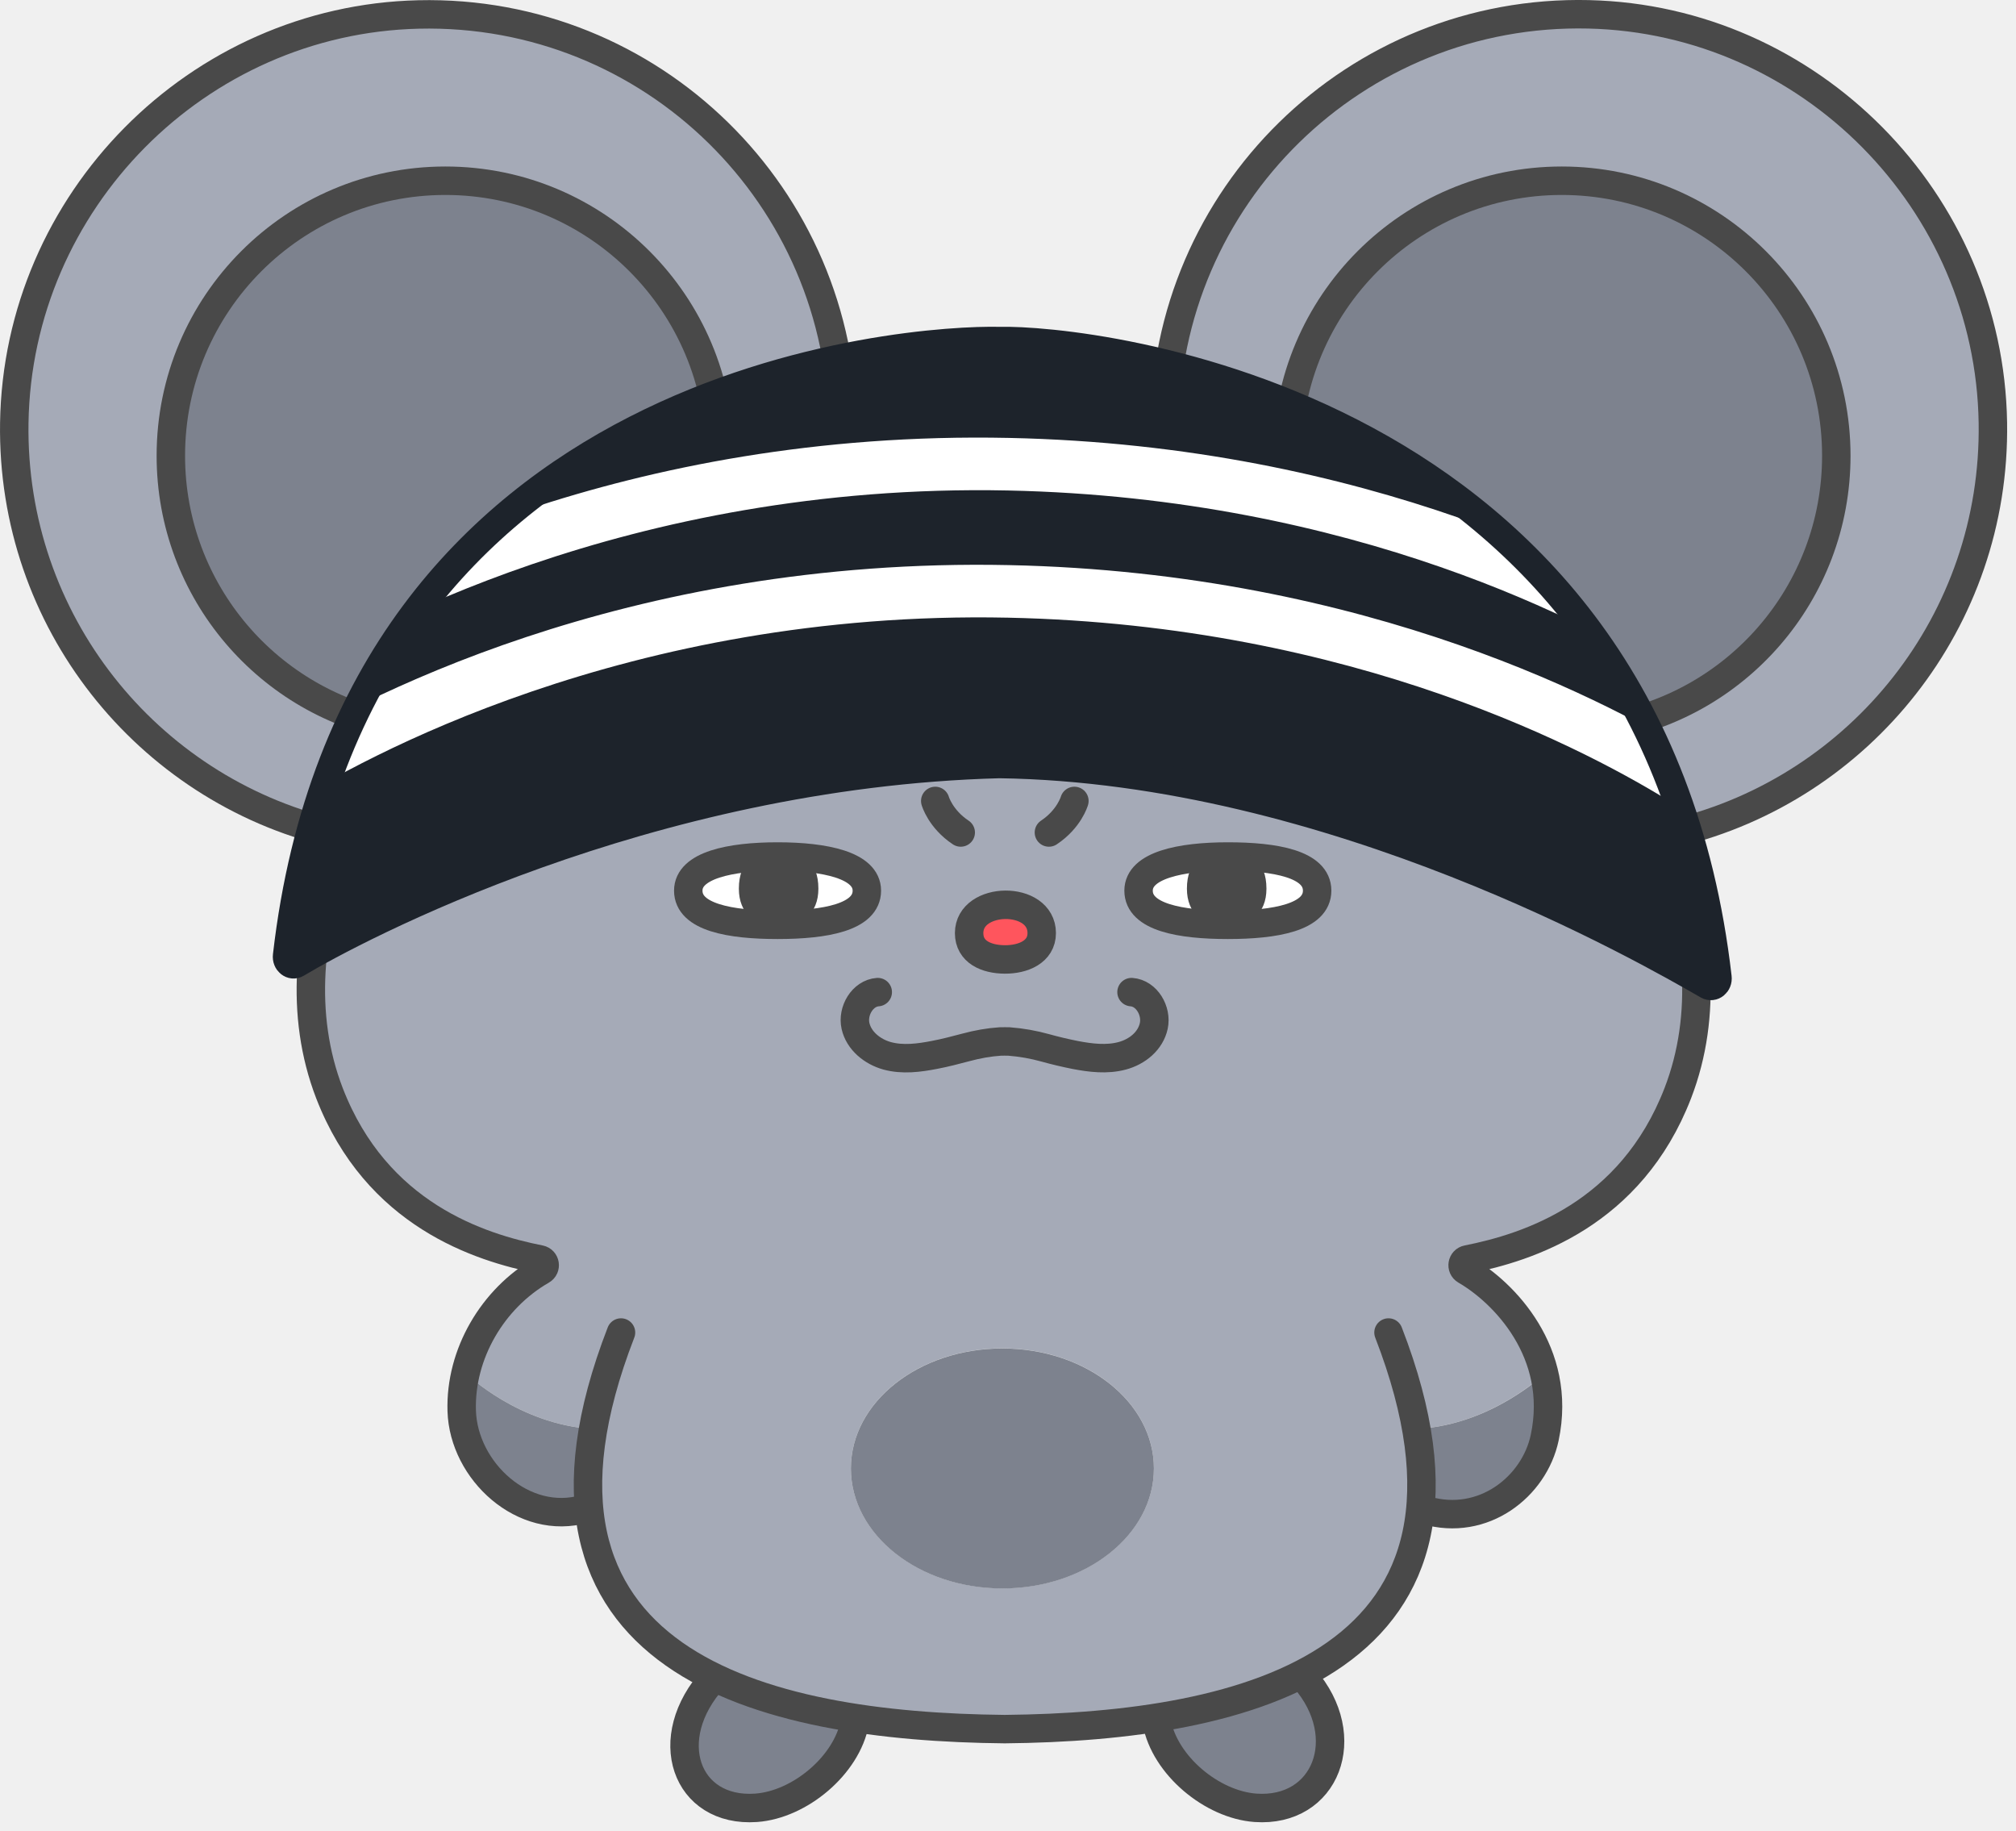
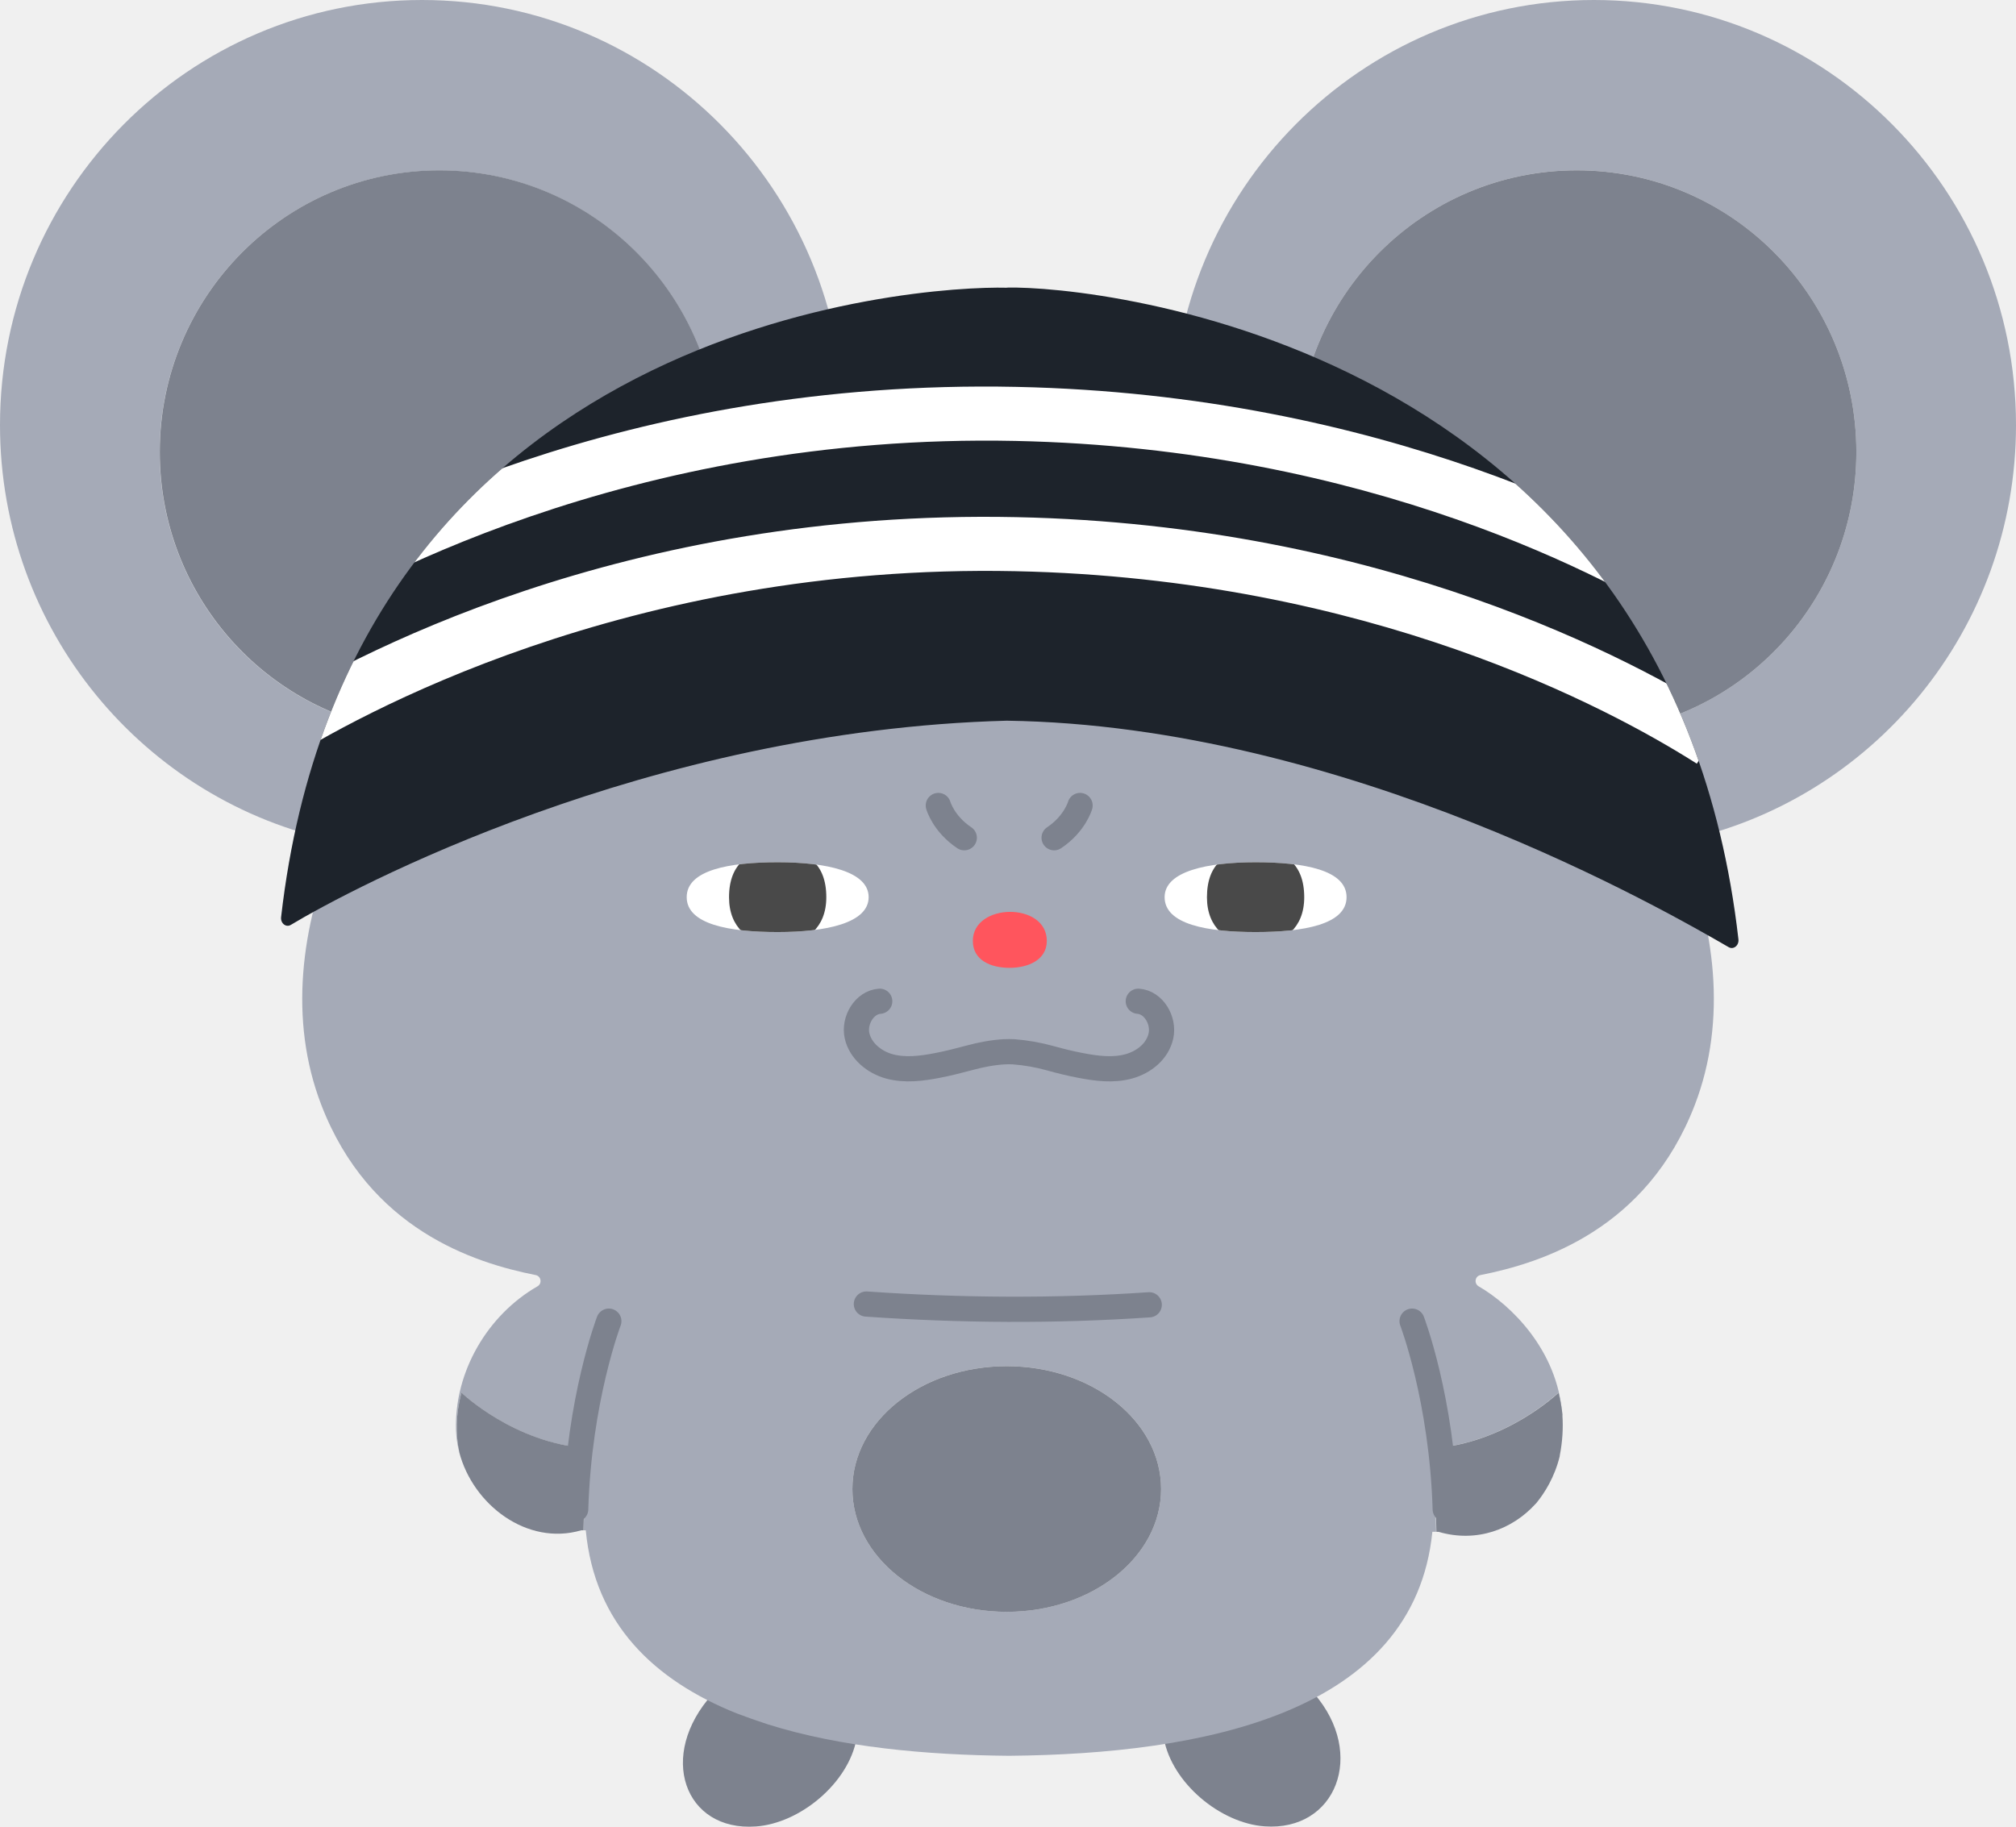
- <svg xmlns="http://www.w3.org/2000/svg" width="163" height="148" viewBox="0 0 163 148" fill="none">
-   <path d="M161.14 34.704C161.14 50.893 149.691 64.403 134.462 67.562C137.272 74.262 138.242 81.671 135.652 88.371C131.853 98.191 123.543 100.84 118.634 101.8C118.204 101.89 118.114 102.46 118.494 102.68C121.044 104.14 124.773 107.72 125.133 112.84C125.073 112.28 124.973 111.7 124.813 111.09C124.813 111.09 120.624 115.11 114.734 115.49C114.734 115.49 115.054 117.719 115.124 122.079H114.824C113.374 136.418 96.606 139.618 81.227 139.768C74.658 139.708 67.848 139.088 62.079 137.278C61.219 136.998 60.399 136.708 59.609 136.408C53.08 133.798 48.34 129.349 47.64 121.959H47.47C47.54 117.689 47.85 115.5 47.85 115.5C41.971 115.12 37.771 111.1 37.771 111.1C37.301 112.89 37.321 114.45 37.591 115.75C37.441 115.19 37.361 114.62 37.341 114.04C37.201 109.44 39.841 104.96 43.81 102.69C44.191 102.47 44.1 101.89 43.67 101.81C38.771 100.85 30.452 98.201 26.652 88.381C24.052 81.671 25.032 74.262 27.842 67.572C12.603 64.412 1.154 50.893 1.154 34.704C1.154 16.175 16.153 1.156 34.641 1.156C53.13 1.156 68.138 16.175 68.138 34.704C68.138 36.484 67.998 38.234 67.738 39.934L67.208 40.304C71.778 39.664 76.438 39.434 81.157 39.524C85.897 39.624 90.666 39.864 95.366 40.494L94.566 39.944C94.296 38.234 94.166 36.494 94.166 34.714C94.166 16.185 109.155 1.166 127.653 1.166C146.151 1.166 161.15 16.185 161.15 34.714L161.14 34.704ZM129.283 58.863C140.112 57.393 148.471 48.093 148.471 36.834C148.471 24.555 138.532 14.595 126.283 14.595C114.034 14.595 104.085 24.555 104.085 36.834C104.085 38.784 104.345 40.684 104.815 42.484C108.465 43.414 114.124 45.334 119.924 49.573C124.293 52.763 127.323 56.223 129.283 58.863ZM93.296 118.689C93.296 113.33 87.817 108.99 81.047 108.99C74.278 108.99 68.798 113.33 68.798 118.689C68.798 124.049 74.278 128.389 81.047 128.389C87.817 128.389 93.296 124.049 93.296 118.689ZM57.479 42.494C57.949 40.694 58.199 38.794 58.199 36.844C58.199 24.565 48.26 14.605 36.011 14.605C23.762 14.605 13.823 24.565 13.823 36.844C13.823 48.103 22.172 57.403 33.011 58.873C34.921 56.293 37.781 53.033 41.831 49.983C47.81 45.474 53.71 43.454 57.479 42.494Z" fill="#A5AAB7" />
-   <path d="M148.471 36.833C148.471 48.092 140.112 57.391 129.283 58.861C127.313 56.221 124.293 52.761 119.924 49.572C114.114 45.332 108.465 43.412 104.815 42.482C104.345 40.682 104.085 38.782 104.085 36.833C104.085 24.553 114.024 14.594 126.283 14.594C138.542 14.594 148.471 24.553 148.471 36.833Z" fill="#7D828E" />
-   <path d="M125.144 112.88C125.214 113.88 125.154 114.94 124.934 116.06C124.934 116.07 124.934 116.09 124.934 116.1C124.524 117.78 123.714 119.02 123.104 119.77C123.074 119.81 123.044 119.85 123.004 119.88C121.184 121.87 118.354 122.97 115.314 122.08H115.144C115.074 117.73 114.754 115.49 114.754 115.49C120.634 115.11 124.834 111.09 124.834 111.09C124.994 111.7 125.094 112.28 125.154 112.84C125.154 112.84 125.154 112.86 125.154 112.87L125.144 112.88Z" fill="#7D828E" />
-   <path d="M105.455 135.658C109.584 140.408 107.184 146.528 101.505 146.118C97.985 145.868 94.156 142.688 93.516 139.188C95.505 138.788 97.665 138.268 99.955 137.578C101.945 136.978 103.785 136.318 105.455 135.648V135.658Z" fill="#7D828E" />
-   <path d="M81.047 109C87.816 109 93.296 113.34 93.296 118.699C93.296 124.059 87.816 128.399 81.047 128.399C74.277 128.399 68.798 124.059 68.798 118.699C68.798 113.34 74.277 109 81.047 109Z" fill="#7D828E" />
-   <path d="M69.129 139.198C68.489 142.698 64.659 145.877 61.139 146.127C55.46 146.527 53.28 140.518 57.71 135.668C58.32 135.918 58.95 136.168 59.599 136.408C60.399 136.728 61.229 137.018 62.069 137.278C62.379 137.388 62.699 137.488 63.019 137.588C65.179 138.268 67.219 138.788 69.109 139.198H69.129Z" fill="#7D828E" />
-   <path d="M58.209 36.833C58.209 38.782 57.959 40.682 57.489 42.482C53.709 43.442 47.82 45.462 41.84 49.972C37.791 53.022 34.931 56.281 33.021 58.861C22.182 57.391 13.833 48.092 13.833 36.833C13.833 24.553 23.772 14.594 36.021 14.594C48.27 14.594 58.209 24.553 58.209 36.833Z" fill="#7D828E" />
-   <path d="M47.841 115.502C47.841 115.502 47.531 117.702 47.461 121.962H47.281C42.961 123.222 38.681 119.922 37.601 115.812C37.601 115.792 37.601 115.782 37.591 115.752C37.321 114.442 37.301 112.892 37.771 111.102C37.771 111.102 41.961 115.122 47.851 115.502H47.841Z" fill="#7D828E" />
-   <path d="M112.265 107.711C122.624 134.449 100.796 139.579 81.237 139.769C61.669 139.579 39.841 134.449 50.21 107.711" stroke="#494949" stroke-width="2.3" stroke-miterlimit="10" stroke-linecap="round" />
-   <path d="M105.465 135.66C109.595 140.41 107.195 146.53 101.516 146.13C97.996 145.88 94.166 142.7 93.526 139.2" stroke="#494949" stroke-width="2.3" stroke-miterlimit="10" stroke-linecap="round" />
-   <path d="M57.71 135.66C53.28 140.52 55.45 146.53 61.13 146.13C64.649 145.88 68.479 142.7 69.119 139.2" stroke="#494949" stroke-width="2.3" stroke-miterlimit="10" stroke-linecap="round" />
-   <path d="M129.653 58.817C140.312 57.187 148.471 47.967 148.471 36.838C148.471 24.559 138.532 14.609 126.273 14.609C114.014 14.609 104.075 24.559 104.075 36.838C104.075 38.638 104.285 40.388 104.695 42.068" stroke="#494949" stroke-width="2.3" stroke-miterlimit="10" stroke-linecap="round" />
-   <path d="M115.294 122.081C119.924 123.431 124.054 120.181 124.894 116.211C126.353 109.311 121.564 104.452 118.494 102.682C118.114 102.462 118.214 101.882 118.644 101.802C123.544 100.832 131.853 98.182 135.653 88.373C138.112 82.003 137.362 75.003 134.873 68.574C134.663 68.044 134.973 67.454 135.523 67.314C150.381 63.724 161.38 50.205 161.13 34.166C160.85 16.257 146.322 1.578 128.453 1.158C109.585 0.718 94.156 15.897 94.156 34.696C94.156 36.476 94.296 38.226 94.556 39.925" stroke="#494949" stroke-width="2.3" stroke-miterlimit="10" stroke-linecap="round" />
-   <path d="M66.769 40.362C71.478 39.672 76.288 39.432 81.147 39.522C85.627 39.622 91.226 39.832 95.666 40.392" stroke="#494949" stroke-width="2.3" stroke-miterlimit="10" stroke-linecap="round" />
-   <path d="M47.27 121.962C42.341 123.392 37.481 118.913 37.331 114.043C37.191 109.443 39.831 104.963 43.801 102.684C44.181 102.464 44.091 101.894 43.661 101.804C38.761 100.834 30.442 98.184 26.642 88.374C24.183 82.005 24.933 75.005 27.422 68.576C27.632 68.046 27.322 67.456 26.772 67.316C11.904 63.736 0.905 50.217 1.155 34.178C1.435 16.269 15.963 1.589 33.842 1.169C52.71 0.73 68.139 15.909 68.139 34.708C68.139 36.487 67.999 38.237 67.739 39.937" stroke="#494949" stroke-width="2.3" stroke-miterlimit="10" stroke-linecap="round" />
-   <path d="M32.212 58.747C21.763 56.947 13.813 47.817 13.813 36.838C13.813 24.559 23.753 14.609 36.011 14.609C48.27 14.609 58.209 24.559 58.209 36.838C58.209 38.658 57.99 40.418 57.58 42.108" stroke="#494949" stroke-width="2.3" stroke-miterlimit="10" stroke-linecap="round" />
-   <path d="M84.227 75.424C84.227 76.944 82.717 77.564 81.237 77.554C79.757 77.544 78.357 76.954 78.357 75.424C78.357 72.414 84.227 72.334 84.227 75.424Z" fill="#FF555D" />
-   <path d="M84.227 75.424C84.227 76.944 82.717 77.564 81.237 77.554C79.757 77.544 78.357 76.954 78.357 75.424C78.357 72.414 84.227 72.334 84.227 75.424Z" stroke="#494949" stroke-width="2.3" stroke-miterlimit="10" stroke-linecap="round" />
-   <path d="M86.868 64.742C86.868 64.742 86.458 66.192 84.808 67.292" stroke="#494949" stroke-width="2.3" stroke-miterlimit="10" stroke-linecap="round" />
-   <path d="M75.618 64.742C75.618 64.742 76.028 66.192 77.678 67.292" stroke="#494949" stroke-width="2.3" stroke-miterlimit="10" stroke-linecap="round" />
-   <path d="M70.969 80.195C69.739 80.285 68.899 81.715 69.169 82.925C69.439 84.135 70.539 85.015 71.729 85.345C72.978 85.685 74.308 85.515 75.578 85.265C76.418 85.105 77.258 84.885 78.088 84.665C79.008 84.415 79.958 84.245 80.878 84.185C81.108 84.175 81.348 84.185 81.578 84.185C82.598 84.265 83.558 84.435 84.527 84.705C85.317 84.925 86.127 85.115 86.927 85.275C88.177 85.515 89.487 85.675 90.727 85.345C91.967 85.015 93.027 84.135 93.287 82.925C93.547 81.715 92.717 80.285 91.487 80.195" stroke="#494949" stroke-width="2.3" stroke-miterlimit="10" stroke-linecap="round" />
-   <path d="M99.276 69.234C95.436 69.234 92.057 69.944 92.057 71.994C92.057 74.144 95.436 74.754 99.276 74.754C103.116 74.754 106.495 74.144 106.495 71.994C106.495 69.844 103.116 69.234 99.276 69.234Z" fill="white" />
-   <path d="M62.869 69.234C66.708 69.234 70.088 69.944 70.088 71.994C70.088 74.144 66.708 74.754 62.869 74.754C59.029 74.754 55.649 74.144 55.649 71.994C55.649 69.944 59.029 69.234 62.869 69.234Z" fill="white" />
-   <path d="M99.276 69.234C95.436 69.234 92.057 69.944 92.057 71.994C92.057 74.144 95.436 74.754 99.276 74.754C103.116 74.754 106.495 74.144 106.495 71.994C106.495 69.844 103.116 69.234 99.276 69.234Z" stroke="#494949" stroke-width="2.3" stroke-miterlimit="10" stroke-linecap="round" />
-   <path d="M102.396 71.834C102.396 69.574 101.046 68.794 99.406 68.684V68.664C99.326 68.664 99.256 68.664 99.176 68.664C99.106 68.664 99.026 68.664 98.956 68.664V68.684C97.316 68.794 95.966 69.574 95.966 71.834C95.966 73.864 97.316 74.834 98.956 74.974V74.994C99.036 74.994 99.106 74.994 99.176 74.994C99.246 74.994 99.326 74.994 99.406 74.994V74.974C101.046 74.824 102.396 73.864 102.396 71.834Z" fill="#494949" />
-   <path d="M62.869 69.234C66.708 69.234 70.088 69.944 70.088 71.994C70.088 74.144 66.708 74.754 62.869 74.754C59.029 74.754 55.649 74.144 55.649 71.994C55.649 69.944 59.029 69.234 62.869 69.234Z" stroke="#494949" stroke-width="2.3" stroke-miterlimit="10" stroke-linecap="round" />
-   <path d="M59.739 71.834C59.739 69.574 61.089 68.794 62.729 68.684V68.664C62.809 68.664 62.879 68.664 62.959 68.664C63.029 68.664 63.109 68.664 63.179 68.664V68.684C64.819 68.794 66.169 69.574 66.169 71.834C66.169 73.864 64.819 74.834 63.179 74.974V74.994C63.099 74.994 63.029 74.994 62.959 74.994C62.889 74.994 62.809 74.994 62.729 74.994V74.974C61.089 74.824 59.739 73.864 59.739 71.834Z" fill="#494949" />
-   <path d="M80.807 27.569C87.857 27.389 133.463 31.989 138.862 79.006C138.922 79.496 138.472 79.846 138.092 79.636C133.263 76.856 107.735 62.137 80.797 61.757C52.2 62.517 28.652 75.076 23.982 77.876C23.602 78.106 23.152 77.746 23.212 77.256C28.622 30.269 73.748 27.399 80.807 27.569Z" fill="#1D232B" />
-   <mask id="mask0_4679_10729" style="mask-type:luminance" maskUnits="userSpaceOnUse" x="23" y="27" width="116" height="53">
-     <path d="M80.807 27.569C87.857 27.389 133.463 31.989 138.862 79.006C138.922 79.496 138.472 79.846 138.092 79.636C133.263 76.856 107.735 62.137 80.797 61.757C52.2 62.517 28.652 75.076 23.982 77.876C23.602 78.106 23.152 77.746 23.212 77.256C28.622 30.269 73.748 27.399 80.807 27.569Z" fill="white" />
+ <svg xmlns="http://www.w3.org/2000/svg" width="160" height="145" viewBox="0 0 160 145" fill="none">
+   <path d="M104.31 134.451C108.44 139.231 106.04 145.381 100.36 144.971C96.84 144.721 93.01 141.521 92.37 138.001C94.36 137.601 96.52 137.071 98.81 136.381C100.8 135.781 102.64 135.121 104.31 134.441V134.451Z" fill="#7D828E" />
+   <path d="M67.981 138.011C67.341 141.531 63.511 144.731 59.99 144.981C54.31 145.391 52.13 139.341 56.56 134.461C57.17 134.711 57.8 134.961 58.45 135.211C59.251 135.531 60.081 135.821 60.92 136.081C61.23 136.191 61.55 136.291 61.87 136.391C64.031 137.071 66.07 137.601 67.96 138.011H67.981Z" fill="#7D828E" />
+   <path d="M160 33.738C160 50.017 148.55 63.606 133.32 66.776C136.13 73.506 137.1 80.955 134.51 87.705C130.71 97.574 122.4 100.244 117.49 101.214C117.06 101.304 116.97 101.874 117.35 102.104C119.9 103.574 123.63 107.174 123.99 112.313C123.93 111.753 123.83 111.173 123.67 110.554C123.67 110.554 119.48 114.593 113.59 114.973C113.59 114.973 113.91 117.223 113.98 121.593H113.68C112.23 136.012 95.46 139.232 80.08 139.372C73.51 139.312 66.7 138.692 60.93 136.872C60.07 136.592 59.25 136.302 58.46 136.002C51.93 133.382 47.19 128.902 46.49 121.473H46.32C46.39 117.183 46.7 114.973 46.7 114.973C40.82 114.593 36.62 110.554 36.62 110.554C36.15 112.353 36.17 113.913 36.44 115.233C36.29 114.673 36.21 114.093 36.19 113.513C36.05 108.894 38.69 104.384 42.66 102.104C43.04 101.884 42.95 101.304 42.52 101.214C37.62 100.244 29.3 97.584 25.5 87.705C22.9 80.955 23.88 73.506 26.69 66.776C11.45 63.606 0 50.017 0 33.738C0 15.109 14.99 0 33.49 0C51.99 0 66.99 15.109 66.99 33.738C66.99 35.528 66.85 37.278 66.59 38.998L66.06 39.368C70.63 38.728 75.29 38.498 80.01 38.578C84.75 38.678 89.52 38.918 94.22 39.548L93.42 38.988C93.15 37.278 93.02 35.518 93.02 33.728C93.01 15.109 108.01 0 126.5 0C144.99 0 160 15.109 160 33.738ZM128.14 58.027C138.97 56.557 147.33 47.197 147.33 35.878C147.33 23.529 137.39 13.519 125.14 13.519C112.89 13.519 102.94 23.529 102.94 35.878C102.94 37.838 103.2 39.748 103.67 41.558C107.32 42.487 112.98 44.427 118.78 48.687C123.15 51.897 126.18 55.367 128.14 58.027ZM92.15 118.193C92.15 112.803 86.67 108.444 79.9 108.444C73.13 108.444 67.65 112.803 67.65 118.193C67.65 123.583 73.13 127.942 79.9 127.942C86.67 127.942 92.15 123.583 92.15 118.193ZM56.33 41.568C56.8 39.758 57.05 37.848 57.05 35.888C57.05 23.539 47.11 13.529 34.86 13.529C22.61 13.529 12.67 23.539 12.67 35.888C12.67 47.207 21.02 56.567 31.86 58.037C33.77 55.447 36.63 52.167 40.68 49.097C46.66 44.567 52.56 42.538 56.33 41.568Z" fill="#A5AAB7" />
+   <path d="M147.33 35.878C147.33 47.198 138.97 56.557 128.14 58.027C126.17 55.367 123.15 51.897 118.78 48.688C112.97 44.428 107.32 42.488 103.67 41.558C103.2 39.748 102.94 37.838 102.94 35.878C102.94 23.529 112.88 13.52 125.14 13.52C137.4 13.52 147.33 23.529 147.33 35.878Z" fill="#7D828E" />
+   <path d="M124 112.345C124.07 113.355 124.01 114.415 123.79 115.545C123.79 115.555 123.79 115.575 123.79 115.585C123.38 117.275 122.57 118.525 121.96 119.275C121.93 119.315 121.9 119.355 121.86 119.385C120.04 121.385 117.21 122.485 114.17 121.595H114C113.93 117.215 113.61 114.975 113.61 114.975C119.49 114.595 123.69 110.555 123.69 110.555C123.85 111.165 123.95 111.755 124.01 112.315C124.01 112.315 124.01 112.335 124.01 112.345H124Z" fill="#7D828E" />
+   <path d="M79.9 108.445C86.67 108.445 92.15 112.805 92.15 118.195C92.15 123.584 86.67 127.944 79.9 127.944C73.13 127.944 67.65 123.584 67.65 118.195C67.65 112.805 73.13 108.445 79.9 108.445Z" fill="#7D828E" />
+   <path d="M57.06 35.878C57.06 37.838 56.81 39.748 56.34 41.558C52.56 42.518 46.67 44.558 40.69 49.087C36.64 52.157 33.78 55.437 31.87 58.027C21.03 56.557 12.68 47.198 12.68 35.878C12.68 23.529 22.62 13.52 34.87 13.52C47.12 13.52 57.06 23.529 57.06 35.878Z" fill="#7D828E" />
+   <path d="M46.69 114.973C46.69 114.973 46.38 117.183 46.31 121.473H46.13C41.81 122.733 37.53 119.423 36.45 115.283C36.45 115.263 36.45 115.253 36.44 115.223C36.17 113.903 36.15 112.343 36.62 110.543C36.62 110.543 40.81 114.583 46.7 114.963L46.69 114.973Z" fill="#7D828E" />
+   <path d="M91.21 103.572C83.74 104.082 76.23 104.032 68.76 103.512" stroke="#7D828E" stroke-width="2" stroke-miterlimit="10" stroke-linecap="round" />
+   <path d="M83.08 74.685C83.08 76.215 81.57 76.835 80.09 76.825C78.61 76.815 77.21 76.215 77.21 74.685C77.21 71.655 83.08 71.575 83.08 74.685Z" fill="#FF555D" />
+   <path d="M85.72 63.938C85.72 63.938 85.31 65.397 83.66 66.498" stroke="#7D828E" stroke-width="2" stroke-miterlimit="10" stroke-linecap="round" />
+   <path d="M74.47 63.938C74.47 63.938 74.88 65.397 76.53 66.498" stroke="#7D828E" stroke-width="2" stroke-miterlimit="10" stroke-linecap="round" />
+   <path d="M69.82 79.477C68.59 79.567 67.75 81.007 68.02 82.217C68.29 83.427 69.39 84.317 70.58 84.647C71.83 84.987 73.16 84.817 74.43 84.567C75.27 84.407 76.11 84.187 76.94 83.967C77.86 83.717 78.81 83.537 79.73 83.487C79.96 83.477 80.2 83.477 80.43 83.487C81.45 83.567 82.41 83.737 83.38 84.007C84.17 84.227 84.98 84.427 85.78 84.577C87.03 84.817 88.34 84.987 89.58 84.647C90.82 84.307 91.88 83.427 92.14 82.217C92.4 81.007 91.57 79.567 90.34 79.477" stroke="#7D828E" stroke-width="2" stroke-miterlimit="10" stroke-linecap="round" />
+   <path d="M61.72 68.445C65.56 68.445 68.94 69.155 68.94 71.215C68.94 73.275 65.56 73.985 61.72 73.985C57.88 73.985 54.5 73.375 54.5 71.215C54.5 69.055 57.88 68.445 61.72 68.445Z" fill="white" />
+   <mask id="mask0_4927_13399" style="mask-type:luminance" maskUnits="userSpaceOnUse" x="54" y="68" width="15" height="6">
+     <path d="M61.72 68.445C65.56 68.445 68.94 69.155 68.94 71.215C68.94 73.275 65.56 73.985 61.72 73.985C57.88 73.985 54.5 73.375 54.5 71.215C54.5 69.055 57.88 68.445 61.72 68.445Z" fill="white" />
  </mask>
-   <g mask="url(#mask0_4679_10729)">
-     <path d="M23.183 65.138L20.913 61.528C28.802 56.548 50.511 45.029 81.578 45.679C110.685 46.289 130.623 56.968 137.843 61.528L135.573 65.128C128.654 60.758 109.535 50.519 81.498 49.928C50.73 49.288 29.082 61.398 23.183 65.128V65.138Z" fill="white" />
-     <path d="M23.183 54.856L20.913 51.247C28.802 46.267 50.501 34.748 81.578 35.398C110.685 36.008 130.623 46.687 137.843 51.247L135.573 54.846C128.654 50.477 109.535 40.237 81.498 39.647C50.73 39.007 29.082 51.117 23.183 54.846V54.856Z" fill="white" />
+   <g mask="url(#mask0_4927_13399)">
+     <path d="M57.86 71.225C57.86 68.495 59.48 67.555 61.45 67.415V67.394C61.54 67.394 61.63 67.394 61.72 67.394C61.81 67.394 61.9 67.394 61.99 67.394V67.415C63.97 67.555 65.58 68.484 65.58 71.225C65.58 73.674 63.96 74.844 61.99 75.025V75.055C61.9 75.055 61.81 75.055 61.72 75.055C61.63 75.055 61.54 75.055 61.45 75.055V75.025C59.47 74.844 57.86 73.674 57.86 71.225Z" fill="#494949" />
  </g>
-   <path d="M80.807 27.569C87.857 27.389 133.463 31.989 138.862 79.006C138.922 79.496 138.472 79.846 138.092 79.636C133.263 76.856 107.735 62.137 80.797 61.757C52.2 62.517 28.652 75.076 23.982 77.876C23.602 78.106 23.152 77.746 23.212 77.256C28.622 30.269 73.748 27.399 80.807 27.569Z" stroke="#1D232B" stroke-width="2.3" stroke-miterlimit="10" />
+   <path d="M99.65 68.445C95.81 68.445 92.43 69.155 92.43 71.215C92.43 73.375 95.81 73.985 99.65 73.985C103.49 73.985 106.87 73.375 106.87 71.215C106.87 69.055 103.49 68.445 99.65 68.445Z" fill="white" />
+   <mask id="mask1_4927_13399" style="mask-type:luminance" maskUnits="userSpaceOnUse" x="92" y="68" width="15" height="6">
+     <path d="M99.65 68.445C95.81 68.445 92.43 69.155 92.43 71.215C92.43 73.375 95.81 73.985 99.65 73.985C103.49 73.985 106.87 73.375 106.87 71.215C106.87 69.055 103.49 68.445 99.65 68.445Z" fill="white" />
+   </mask>
+   <g mask="url(#mask1_4927_13399)">
+     <path d="M103.51 71.225C103.51 68.495 101.89 67.555 99.92 67.415V67.394C99.83 67.394 99.74 67.394 99.65 67.394C99.56 67.394 99.47 67.394 99.38 67.394V67.415C97.4 67.555 95.79 68.484 95.79 71.225C95.79 73.674 97.41 74.844 99.38 75.025V75.055C99.47 75.055 99.56 75.055 99.65 75.055C99.74 75.055 99.83 75.055 99.92 75.055V75.025C101.9 74.844 103.51 73.674 103.51 71.225Z" fill="#494949" />
+   </g>
+   <path d="M48.32 104.871C48.32 104.871 45.95 111.071 45.69 119.801" stroke="#7D828E" stroke-width="2" stroke-miterlimit="10" stroke-linecap="round" />
+   <path d="M112.07 104.871C112.07 104.871 114.44 111.071 114.7 119.801" stroke="#7D828E" stroke-width="2" stroke-miterlimit="10" stroke-linecap="round" />
+   <path d="M79.91 22.829C86.96 22.649 132.57 27.279 137.97 74.556C138.03 75.046 137.58 75.406 137.2 75.186C132.37 72.396 106.84 57.587 79.9 57.207C51.3 57.967 27.75 70.606 23.08 73.416C22.7 73.646 22.25 73.286 22.31 72.796C27.72 25.549 72.85 22.659 79.91 22.839V22.829Z" fill="#1D232B" />
+   <mask id="mask2_4927_13399" style="mask-type:luminance" maskUnits="userSpaceOnUse" x="22" y="22" width="116" height="54">
+     <path d="M79.91 22.829C86.96 22.649 132.57 27.279 137.97 74.556C138.03 75.046 137.58 75.406 137.2 75.186C132.37 72.396 106.84 57.587 79.9 57.207C51.3 57.967 27.75 70.606 23.08 73.416C22.7 73.646 22.25 73.286 22.31 72.796C27.72 25.549 72.85 22.659 79.91 22.839V22.829Z" fill="white" />
+   </mask>
+   <g mask="url(#mask2_4927_13399)">
+     <path d="M22.27 60.619L20 56.989C27.89 51.979 49.6 40.4 80.67 41.05C109.78 41.66 129.72 52.399 136.94 56.989L134.67 60.619C127.75 56.219 108.63 45.929 80.59 45.34C49.82 44.7 28.17 56.869 22.27 60.619Z" fill="white" />
+     <path d="M22.27 50.279L20 46.649C27.89 41.639 49.59 30.06 80.67 30.71C109.78 31.32 129.72 42.059 136.94 46.649L134.67 50.279C127.75 45.879 108.63 35.59 80.59 35C49.82 34.36 28.17 46.529 22.27 50.279Z" fill="white" />
+   </g>
</svg>
